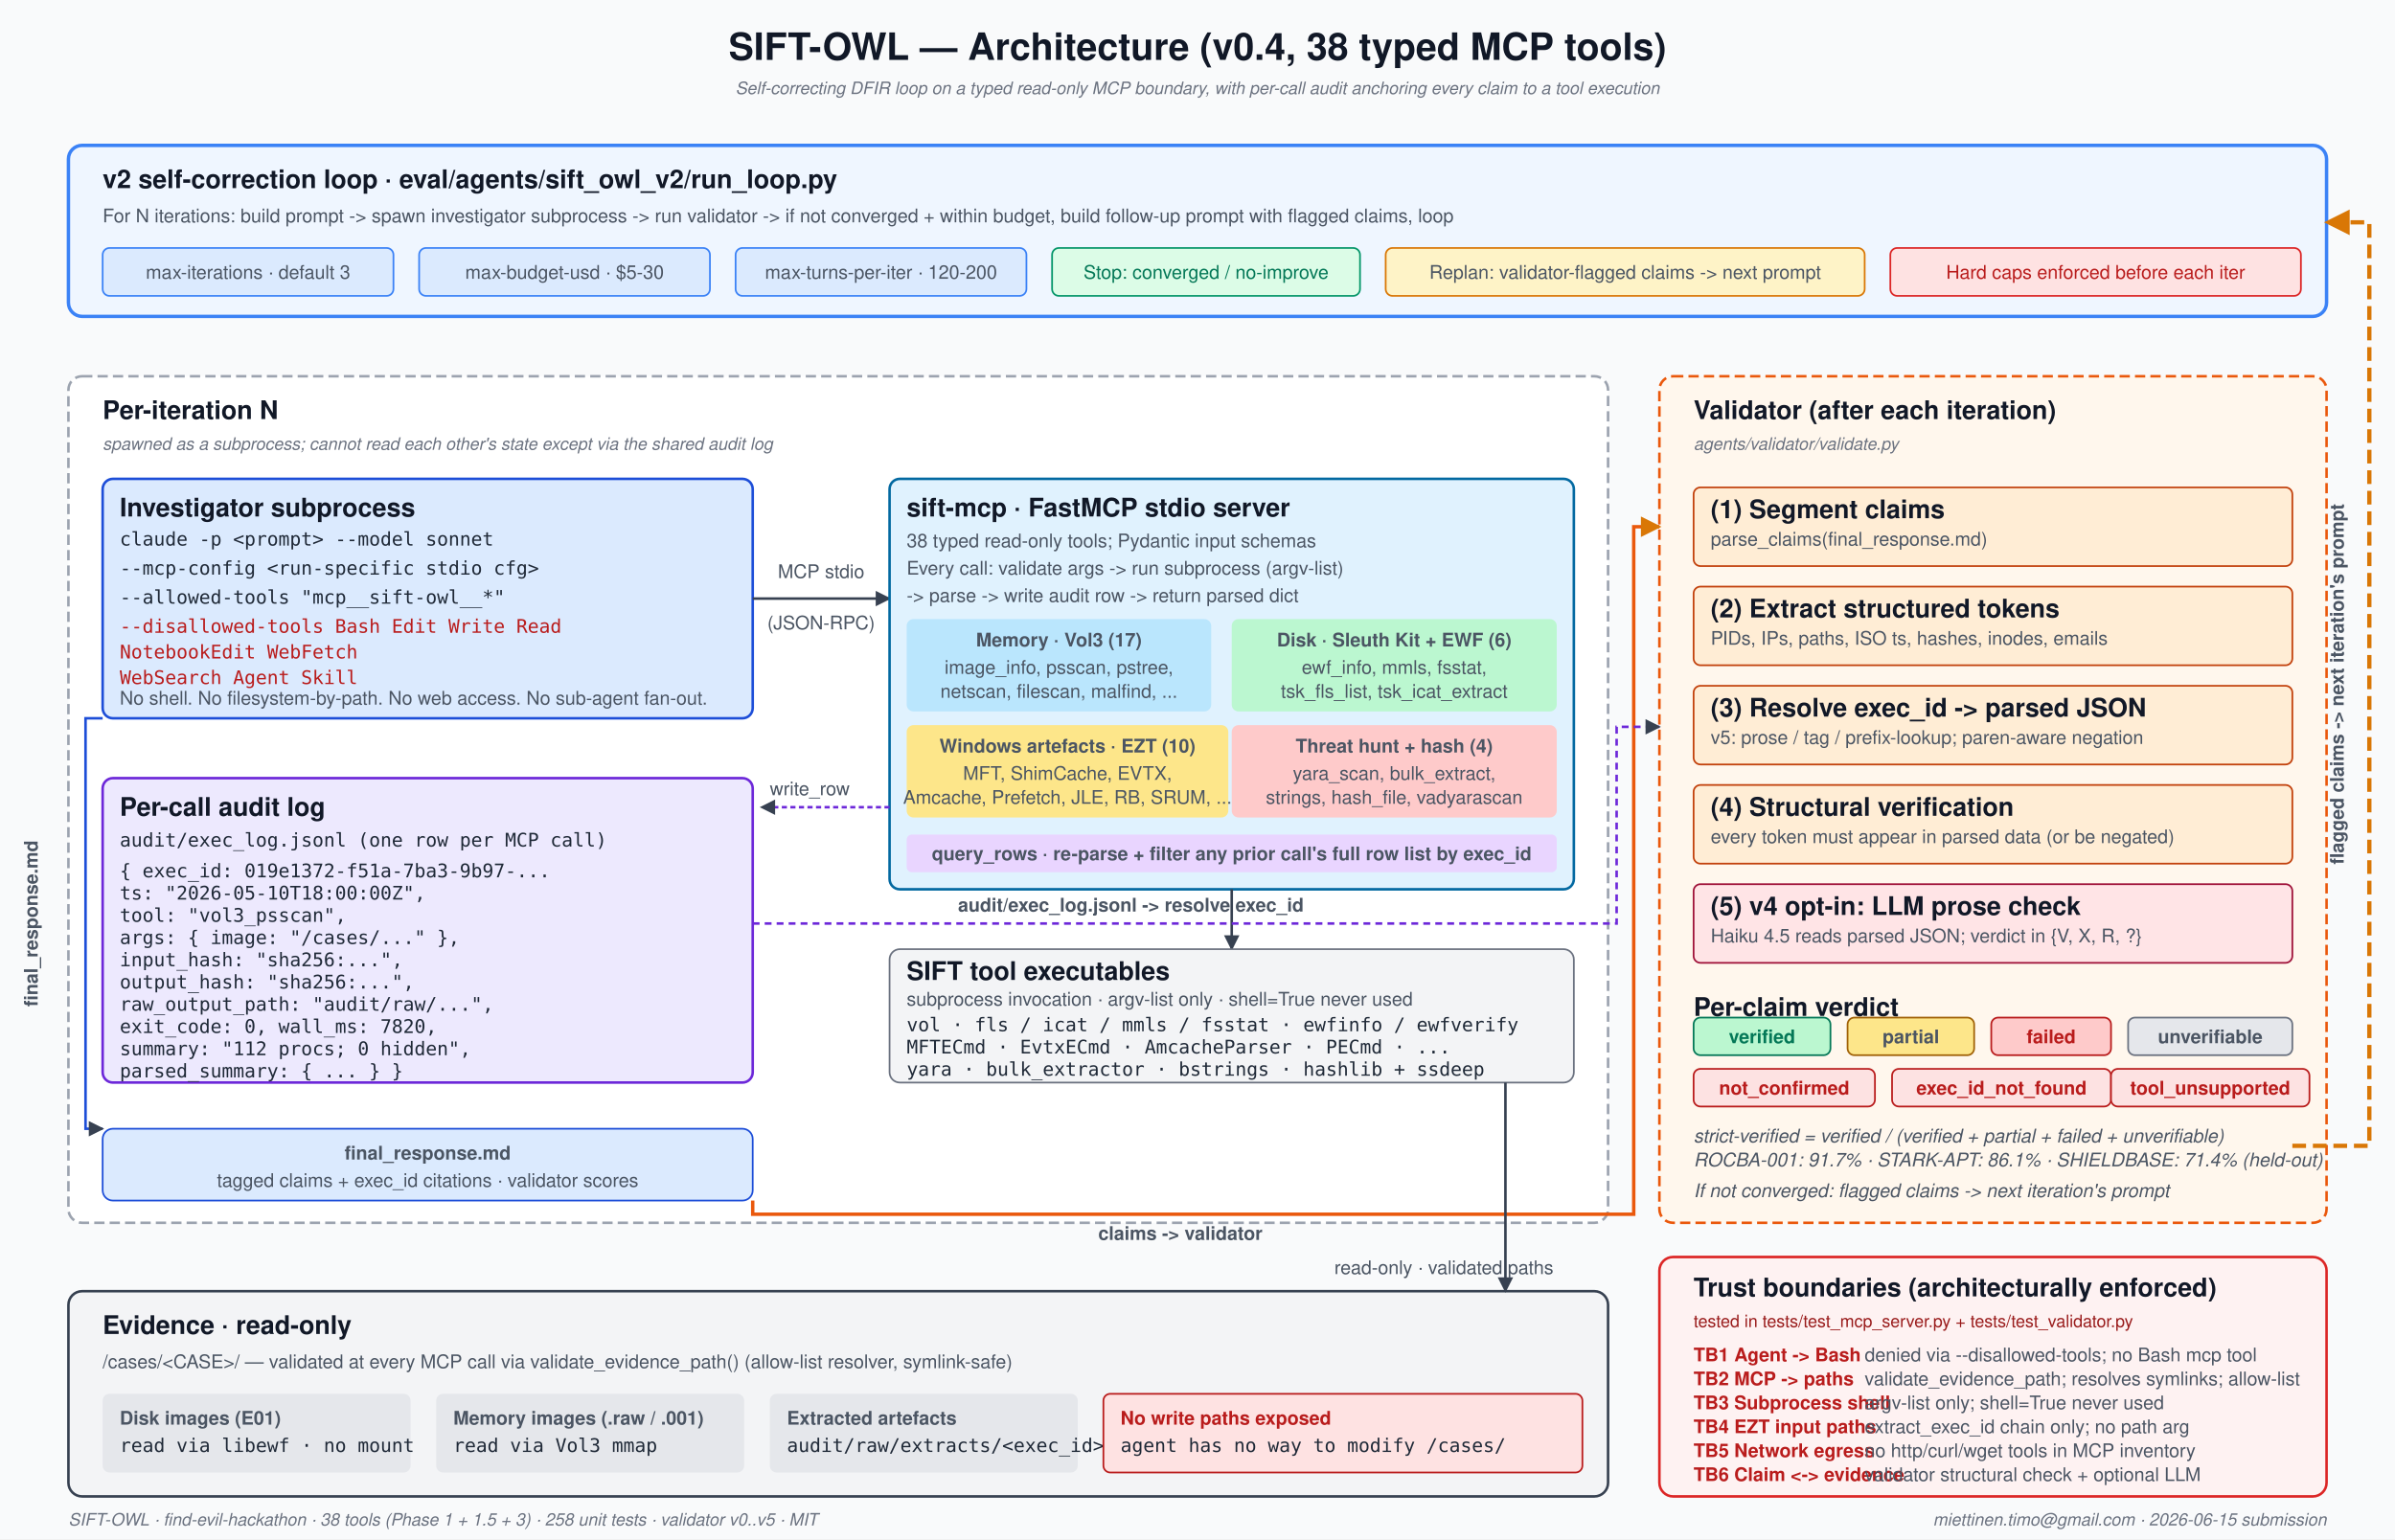
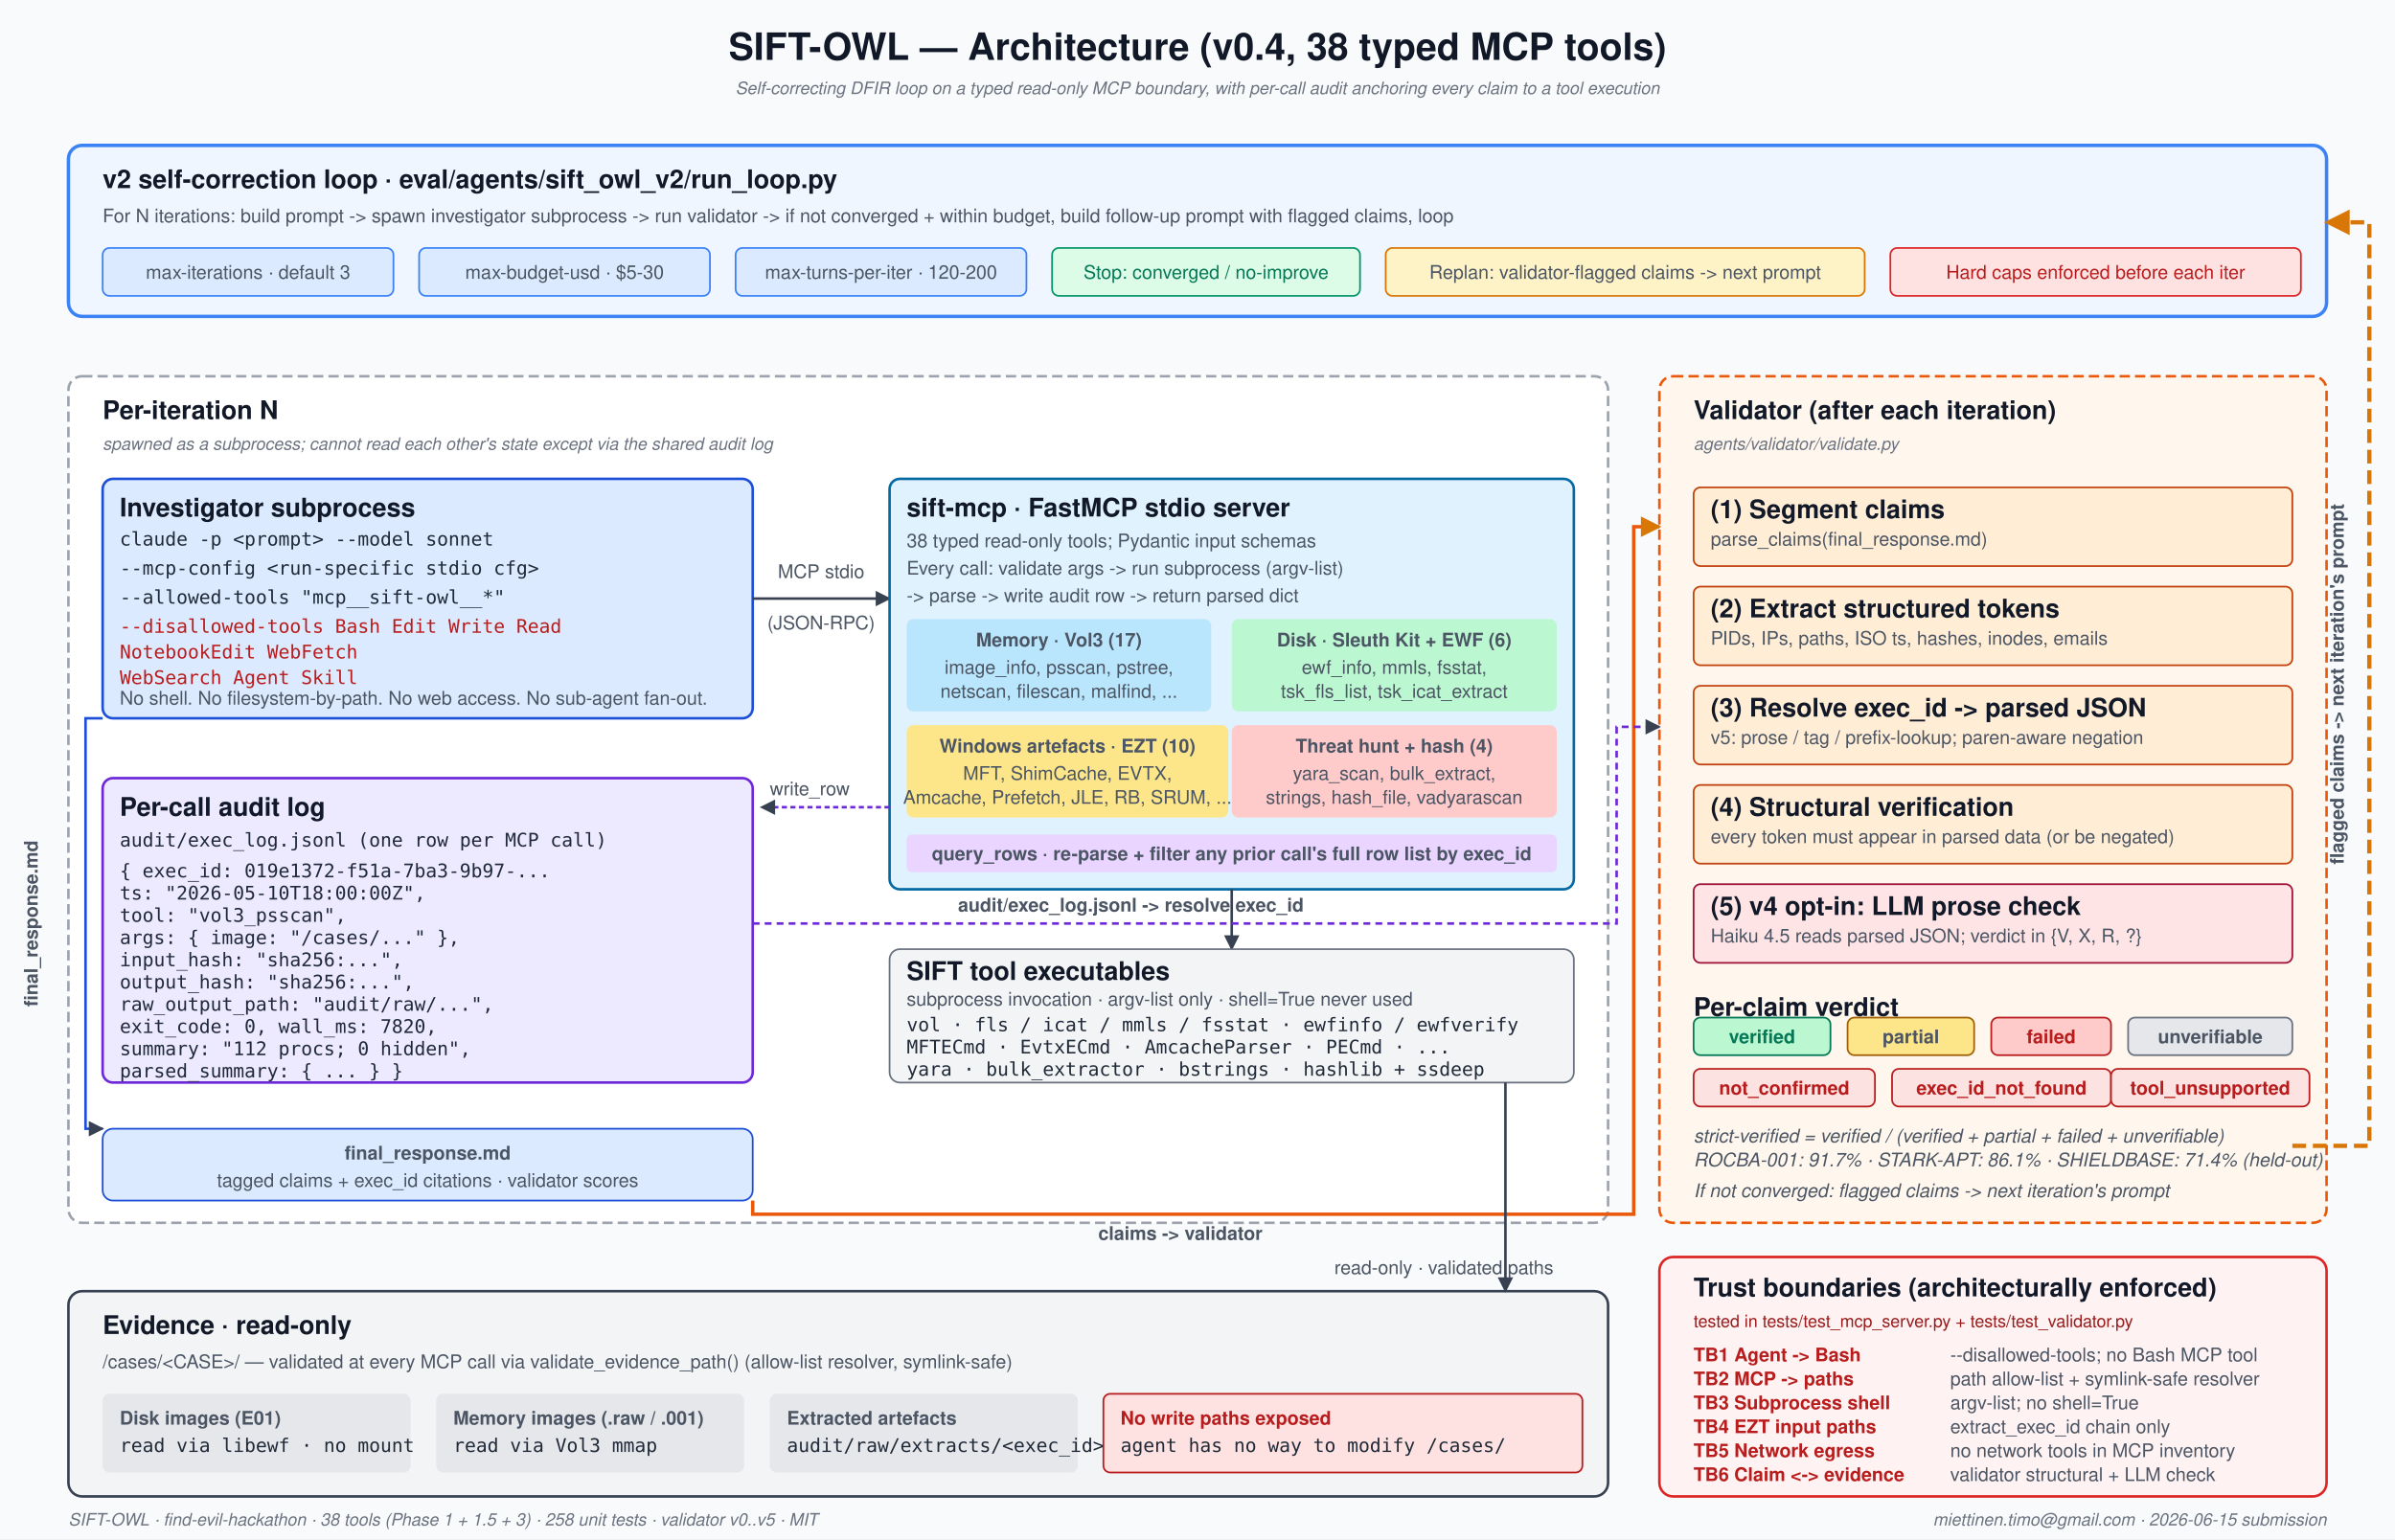
<svg xmlns="http://www.w3.org/2000/svg" viewBox="0 0 1400 900" font-family="-apple-system, BlinkMacSystemFont, 'Helvetica Neue', Helvetica, Arial, sans-serif">
  <defs>
    <marker id="arrow" viewBox="0 0 10 10" refX="9" refY="5" markerWidth="6" markerHeight="6" orient="auto-start-reverse">
      <path d="M 0 0 L 10 5 L 0 10 z" fill="#374151" />
    </marker>
    <marker id="arrow-loop" viewBox="0 0 10 10" refX="9" refY="5" markerWidth="6" markerHeight="6" orient="auto-start-reverse">
      <path d="M 0 0 L 10 5 L 0 10 z" fill="#d97706" />
    </marker>
    <marker id="arrow-red" viewBox="0 0 10 10" refX="9" refY="5" markerWidth="6" markerHeight="6" orient="auto-start-reverse">
      <path d="M 0 0 L 10 5 L 0 10 z" fill="#dc2626" />
    </marker>
    <style>
      .h1     { font-size: 22px; font-weight: 700; fill: #111827; }
      .h2     { font-size: 15px; font-weight: 700; fill: #111827; }
      .label  { font-size: 13px; fill: #1f2937; }
      .small  { font-size: 11px; fill: #4b5563; }
      .mono   { font-family: 'SF Mono','Menlo','Consolas',monospace; font-size: 11px; fill: #1f2937; }
      .denied { font-size: 11px; fill: #b91c1c; }
      .ok     { font-size: 11px; fill: #047857; }
      .tb     { font-size: 11px; fill: #b91c1c; font-weight: 700; }
      .tbnote { font-size: 10px; fill: #991b1b; }
      .meta   { font-size: 10px; fill: #6b7280; font-style: italic; }
    </style>
  </defs>
  <rect width="1400" height="900" fill="#f9fafb" />
  <text x="700" y="35" class="h1" text-anchor="middle">SIFT-OWL — Architecture (v0.4, 38 typed MCP tools)</text>
  <text x="700" y="55" class="meta" text-anchor="middle">Self-correcting DFIR loop on a typed read-only MCP boundary, with per-call audit anchoring every claim to a tool execution</text>
  <g>
    <rect x="40" y="85" width="1320" height="100" rx="8" fill="#eff6ff" stroke="#3b82f6" stroke-width="2" />
    <text x="60" y="110" class="h2">v2 self-correction loop  ·  eval/agents/sift_owl_v2/run_loop.py</text>
    <text x="60" y="130" class="small">For N iterations: build prompt -&gt; spawn investigator subprocess -&gt; run validator -&gt; if not converged + within budget, build follow-up prompt with flagged claims, loop</text>
    <g transform="translate(60, 145)">
      <rect width="170" height="28" rx="4" fill="#dbeafe" stroke="#3b82f6" />
      <text x="85" y="18" class="small" text-anchor="middle">max-iterations  ·  default 3</text>
    </g>
    <g transform="translate(245, 145)">
      <rect width="170" height="28" rx="4" fill="#dbeafe" stroke="#3b82f6" />
      <text x="85" y="18" class="small" text-anchor="middle">max-budget-usd  ·  $5-30</text>
    </g>
    <g transform="translate(430, 145)">
      <rect width="170" height="28" rx="4" fill="#dbeafe" stroke="#3b82f6" />
      <text x="85" y="18" class="small" text-anchor="middle">max-turns-per-iter  ·  120-200</text>
    </g>
    <g transform="translate(615, 145)">
      <rect width="180" height="28" rx="4" fill="#dcfce7" stroke="#059669" />
      <text x="90" y="18" class="ok" text-anchor="middle">Stop: converged / no-improve</text>
    </g>
    <g transform="translate(810, 145)">
      <rect width="280" height="28" rx="4" fill="#fef3c7" stroke="#d97706" />
      <text x="140" y="18" class="small" text-anchor="middle" fill="#92400e">Replan: validator-flagged claims -&gt; next prompt</text>
    </g>
    <g transform="translate(1105, 145)">
      <rect width="240" height="28" rx="4" fill="#fee2e2" stroke="#dc2626" />
      <text x="120" y="18" class="denied" text-anchor="middle">Hard caps enforced before each iter</text>
    </g>
  </g>
  <g>
    <rect x="40" y="220" width="900" height="495" rx="8" fill="#ffffff" stroke="#9ca3af" stroke-width="1.5" stroke-dasharray="6 3" />
    <text x="60" y="245" class="h2">Per-iteration N</text>
    <text x="60" y="263" class="meta">spawned as a subprocess; cannot read each other's state except via the shared audit log</text>
    <g>
      <rect x="60" y="280" width="380" height="140" rx="6" fill="#dbeafe" stroke="#1d4ed8" stroke-width="1.5" />
      <text x="70" y="302" class="h2">Investigator subprocess</text>
      <text x="70" y="319" class="mono">claude -p &lt;prompt&gt;  --model sonnet</text>
      <text x="70" y="336" class="mono">  --mcp-config &lt;run-specific stdio cfg&gt;</text>
      <text x="70" y="353" class="mono">  --allowed-tools "mcp__sift-owl__*"</text>
      <text x="70" y="370" class="denied" font-family="'SF Mono','Menlo','Consolas',monospace">  --disallowed-tools Bash Edit Write Read</text>
      <text x="70" y="385" class="denied" font-family="'SF Mono','Menlo','Consolas',monospace">                     NotebookEdit WebFetch</text>
      <text x="70" y="400" class="denied" font-family="'SF Mono','Menlo','Consolas',monospace">                     WebSearch Agent Skill</text>
      <text x="70" y="412" class="small">No shell. No filesystem-by-path. No web access. No sub-agent fan-out.</text>
    </g>
    <path d="M 440 350 L 520 350" stroke="#374151" stroke-width="1.5" fill="none" marker-end="url(#arrow)" />
    <text x="480" y="338" class="small" text-anchor="middle">MCP stdio</text>
    <text x="480" y="368" class="small" text-anchor="middle">(JSON-RPC)</text>
    <g>
      <rect x="520" y="280" width="400" height="240" rx="6" fill="#e0f2fe" stroke="#0369a1" stroke-width="1.5" />
      <text x="530" y="302" class="h2">sift-mcp  ·  FastMCP stdio server</text>
      <text x="530" y="320" class="small">38 typed read-only tools; Pydantic input schemas</text>
      <text x="530" y="336" class="small">Every call: validate args -&gt; run subprocess (argv-list)</text>
      <text x="530" y="352" class="small">-&gt; parse -&gt; write audit row -&gt; return parsed dict</text>
      <g>
        <rect x="530" y="362" width="178" height="54" rx="4" fill="#bae6fd" />
        <text x="619" y="378" class="small" text-anchor="middle" font-weight="700">Memory · Vol3 (17)</text>
        <text x="619" y="394" class="small" text-anchor="middle">image_info, psscan, pstree,</text>
        <text x="619" y="408" class="small" text-anchor="middle" font-size="10">netscan, filescan, malfind, ...</text>
      </g>
      <g>
        <rect x="720" y="362" width="190" height="54" rx="4" fill="#bbf7d0" />
        <text x="815" y="378" class="small" text-anchor="middle" font-weight="700">Disk · Sleuth Kit + EWF (6)</text>
        <text x="815" y="394" class="small" text-anchor="middle">ewf_info, mmls, fsstat,</text>
        <text x="815" y="408" class="small" text-anchor="middle" font-size="10">tsk_fls_list, tsk_icat_extract</text>
      </g>
      <g>
        <rect x="530" y="424" width="188" height="54" rx="4" fill="#fde68a" />
        <text x="624" y="440" class="small" text-anchor="middle" font-weight="700">Windows artefacts · EZT (10)</text>
        <text x="624" y="456" class="small" text-anchor="middle">MFT, ShimCache, EVTX,</text>
        <text x="624" y="470" class="small" text-anchor="middle" font-size="10">Amcache, Prefetch, JLE, RB, SRUM, ...</text>
      </g>
      <g>
        <rect x="720" y="424" width="190" height="54" rx="4" fill="#fecaca" />
        <text x="815" y="440" class="small" text-anchor="middle" font-weight="700">Threat hunt + hash (4)</text>
        <text x="815" y="456" class="small" text-anchor="middle">yara_scan, bulk_extract,</text>
        <text x="815" y="470" class="small" text-anchor="middle" font-size="10">strings, hash_file, vadyarascan</text>
      </g>
      <g>
        <rect x="530" y="488" width="380" height="22" rx="3" fill="#e9d5ff" />
        <text x="720" y="503" class="small" text-anchor="middle" font-weight="700">query_rows  ·  re-parse + filter any prior call's full row list by exec_id</text>
      </g>
    </g>
    <path d="M 720 520 L 720 555" stroke="#374151" stroke-width="1.5" fill="none" marker-end="url(#arrow)" />
    <g>
      <rect x="520" y="555" width="400" height="78" rx="6" fill="#f3f4f6" stroke="#6b7280" stroke-width="1" />
      <text x="530" y="573" class="h2">SIFT tool executables</text>
      <text x="530" y="588" class="small" fill="#6b7280">subprocess invocation  ·  argv-list only  ·  shell=True never used</text>
      <text x="530" y="603" class="mono">vol  ·  fls / icat / mmls / fsstat  ·  ewfinfo / ewfverify</text>
      <text x="530" y="616" class="mono">MFTECmd  ·  EvtxECmd  ·  AmcacheParser  ·  PECmd  ·  ...</text>
      <text x="530" y="629" class="mono">yara  ·  bulk_extractor  ·  bstrings  ·  hashlib + ssdeep</text>
    </g>
    <g>
      <rect x="60" y="455" width="380" height="178" rx="6" fill="#ede9fe" stroke="#6d28d9" stroke-width="1.5" />
      <text x="70" y="477" class="h2">Per-call audit log</text>
      <text x="70" y="495" class="mono">audit/exec_log.jsonl  (one row per MCP call)</text>
      <text x="70" y="513" class="mono" font-size="10">{ exec_id: 019e1372-f51a-7ba3-9b97-...</text>
      <text x="70" y="526" class="mono" font-size="10">  ts: "2026-05-10T18:00:00Z",</text>
      <text x="70" y="539" class="mono" font-size="10">  tool: "vol3_psscan",</text>
      <text x="70" y="552" class="mono" font-size="10">  args: { image: "/cases/..." },</text>
      <text x="70" y="565" class="mono" font-size="10">  input_hash:  "sha256:...",</text>
      <text x="70" y="578" class="mono" font-size="10">  output_hash: "sha256:...",</text>
      <text x="70" y="591" class="mono" font-size="10">  raw_output_path: "audit/raw/...",</text>
      <text x="70" y="604" class="mono" font-size="10">  exit_code: 0, wall_ms: 7820,</text>
      <text x="70" y="617" class="mono" font-size="10">  summary: "112 procs; 0 hidden",</text>
      <text x="70" y="630" class="mono" font-size="10">  parsed_summary: { ... } }</text>
    </g>
    <path d="M 520 472 L 445 472" stroke="#6d28d9" stroke-width="1.5" fill="none" marker-end="url(#arrow)" stroke-dasharray="3 2" />
    <text x="450" y="465" class="small" fill="#6d28d9">write_row</text>
    <path d="M 60 420 L 50 420 L 50 660 L 60 660" stroke="#1d4ed8" stroke-width="1.5" fill="none" marker-end="url(#arrow)" />
    <text x="22" y="540" class="small" fill="#1d4ed8" font-weight="700" transform="rotate(-90 22 540)" text-anchor="middle">final_response.md</text>
  </g>
  <g>
    <rect x="60" y="660" width="380" height="42" rx="6" fill="#dbeafe" stroke="#1d4ed8" />
    <text x="250" y="678" class="small" text-anchor="middle" font-weight="700">final_response.md</text>
    <text x="250" y="694" class="small" text-anchor="middle">tagged claims + exec_id citations  ·  validator scores</text>
  </g>
  <g>
    <rect x="970" y="220" width="390" height="495" rx="8" fill="#fff7ed" stroke="#ea580c" stroke-width="1.5" stroke-dasharray="6 3" />
    <text x="990" y="245" class="h2">Validator (after each iteration)</text>
    <text x="990" y="263" class="meta">agents/validator/validate.py</text>
    <g transform="translate(990, 285)">
      <rect width="350" height="46" rx="4" fill="#ffedd5" stroke="#c2410c" />
      <text x="10" y="18" class="h2" font-size="13">(1) Segment claims</text>
      <text x="10" y="34" class="small">parse_claims(final_response.md)</text>
    </g>
    <g transform="translate(990, 343)">
      <rect width="350" height="46" rx="4" fill="#ffedd5" stroke="#c2410c" />
      <text x="10" y="18" class="h2" font-size="13">(2) Extract structured tokens</text>
      <text x="10" y="34" class="small">PIDs, IPs, paths, ISO ts, hashes, inodes, emails</text>
    </g>
    <g transform="translate(990, 401)">
      <rect width="350" height="46" rx="4" fill="#ffedd5" stroke="#c2410c" />
      <text x="10" y="18" class="h2" font-size="13">(3) Resolve exec_id -&gt; parsed JSON</text>
      <text x="10" y="34" class="small">v5: prose / tag / prefix-lookup; paren-aware negation</text>
    </g>
    <g transform="translate(990, 459)">
      <rect width="350" height="46" rx="4" fill="#ffedd5" stroke="#c2410c" />
      <text x="10" y="18" class="h2" font-size="13">(4) Structural verification</text>
      <text x="10" y="34" class="small">every token must appear in parsed data (or be negated)</text>
    </g>
    <g transform="translate(990, 517)">
      <rect width="350" height="46" rx="4" fill="#ffe4e6" stroke="#9f1239" />
      <text x="10" y="18" class="h2" font-size="13">(5) v4 opt-in: LLM prose check</text>
      <text x="10" y="34" class="small">Haiku 4.5 reads parsed JSON; verdict in {V, X, R, ?}</text>
    </g>
    <g transform="translate(990, 580)">
      <text x="0" y="14" class="h2" font-size="13">Per-claim verdict</text>
    </g>
    <g transform="translate(990, 595)">
      <rect width="80" height="22" rx="4" fill="#bbf7d0" stroke="#047857" />
      <text x="40" y="15" class="ok" text-anchor="middle" font-weight="700">verified</text>
    </g>
    <g transform="translate(1080, 595)">
      <rect width="74" height="22" rx="4" fill="#fde68a" stroke="#a16207" />
      <text x="37" y="15" class="small" text-anchor="middle" font-weight="700">partial</text>
    </g>
    <g transform="translate(1164, 595)">
      <rect width="70" height="22" rx="4" fill="#fecaca" stroke="#b91c1c" />
      <text x="35" y="15" class="denied" text-anchor="middle" font-weight="700">failed</text>
    </g>
    <g transform="translate(1244, 595)">
      <rect width="96" height="22" rx="4" fill="#e5e7eb" stroke="#6b7280" />
      <text x="48" y="15" class="small" text-anchor="middle" font-weight="700">unverifiable</text>
    </g>
    <g transform="translate(990, 625)">
      <rect width="106" height="22" rx="4" fill="#fde2e2" stroke="#b91c1c" />
      <text x="53" y="15" class="denied" text-anchor="middle" font-weight="700">not_confirmed</text>
    </g>
    <g transform="translate(1106, 625)">
      <rect width="128" height="22" rx="4" fill="#fde2e2" stroke="#b91c1c" />
      <text x="64" y="15" class="denied" text-anchor="middle" font-weight="700">exec_id_not_found</text>
    </g>
    <g transform="translate(1234, 625)">
      <rect width="116" height="22" rx="4" fill="#fde2e2" stroke="#b91c1c" />
      <text x="58" y="15" class="denied" text-anchor="middle" font-weight="700">tool_unsupported</text>
    </g>
    <text x="990" y="668" class="small" font-style="italic" fill="#6b7280">strict-verified = verified / (verified + partial + failed + unverifiable)</text>
    <text x="990" y="682" class="small" font-style="italic" fill="#6b7280">ROCBA-001: 91.7%  ·  STARK-APT: 86.1%  ·  SHIELDBASE: 71.4% (held-out)</text>
    <text x="990" y="700" class="small" font-style="italic" fill="#ea580c">If not converged: flagged claims -&gt; next iteration's prompt</text>
  </g>
  <path d="M 440 702 L 440 710 L 955 710 L 955 308 L 970 308" stroke="#ea580c" stroke-width="2" fill="none" marker-end="url(#arrow-loop)" />
  <text x="690" y="725" class="small" fill="#ea580c" font-weight="700" text-anchor="middle">claims  -&gt;  validator</text>
  <path d="M 440 540 L 945 540 L 945 425 L 970 425" stroke="#6d28d9" stroke-width="1.5" fill="none" stroke-dasharray="4 3" marker-end="url(#arrow)" />
  <text x="560" y="533" class="small" fill="#6d28d9" font-weight="700">audit/exec_log.jsonl  -&gt;  resolve exec_id</text>
  <g>
    <rect x="40" y="755" width="900" height="120" rx="8" fill="#f3f4f6" stroke="#374151" stroke-width="1.5" />
    <text x="60" y="780" class="h2">Evidence  ·  read-only</text>
    <text x="60" y="800" class="small">/cases/&lt;CASE&gt;/  —  validated at every MCP call via validate_evidence_path() (allow-list resolver, symlink-safe)</text>
    <g transform="translate(60, 815)">
      <rect width="180" height="46" rx="4" fill="#e5e7eb" />
      <text x="10" y="18" class="small" font-weight="700">Disk images (E01)</text>
      <text x="10" y="34" class="mono" font-size="10">  read via libewf  ·  no mount</text>
    </g>
    <g transform="translate(255, 815)">
      <rect width="180" height="46" rx="4" fill="#e5e7eb" />
      <text x="10" y="18" class="small" font-weight="700">Memory images (.raw / .001)</text>
      <text x="10" y="34" class="mono" font-size="10">  read via Vol3 mmap</text>
    </g>
    <g transform="translate(450, 815)">
      <rect width="180" height="46" rx="4" fill="#e5e7eb" />
      <text x="10" y="18" class="small" font-weight="700">Extracted artefacts</text>
      <text x="10" y="34" class="mono" font-size="10">  audit/raw/extracts/&lt;exec_id&gt;.bin</text>
    </g>
    <g transform="translate(645, 815)">
      <rect width="280" height="46" rx="4" fill="#fee2e2" stroke="#b91c1c" />
      <text x="10" y="18" class="denied" font-weight="700">No write paths exposed</text>
      <text x="10" y="34" class="mono" font-size="10">  agent has no way to modify /cases/</text>
    </g>
  </g>
  <path d="M 880 633 L 880 755" stroke="#374151" stroke-width="1.5" fill="none" marker-end="url(#arrow)" />
  <text x="780" y="745" class="small">read-only  ·  validated paths</text>
  <g>
    <rect x="970" y="735" width="390" height="140" rx="8" fill="#fef2f2" stroke="#dc2626" stroke-width="1.5" />
    <text x="990" y="758" class="h2">Trust boundaries (architecturally enforced)</text>
    <text x="990" y="776" class="tbnote">tested in tests/test_mcp_server.py + tests/test_validator.py</text>
    <text x="990" y="796" class="tb">TB1  Agent -&gt; Bash</text>
-     <text x="1090" y="796" class="small" fill="#7f1d1d">denied via --disallowed-tools; no Bash mcp tool</text>
+     <text x="1140" y="796" class="small" fill="#7f1d1d">--disallowed-tools; no Bash MCP tool</text>
    <text x="990" y="810" class="tb">TB2  MCP -&gt; paths</text>
-     <text x="1090" y="810" class="small" fill="#7f1d1d">validate_evidence_path; resolves symlinks; allow-list</text>
+     <text x="1140" y="810" class="small" fill="#7f1d1d">path allow-list + symlink-safe resolver</text>
    <text x="990" y="824" class="tb">TB3  Subprocess shell</text>
-     <text x="1090" y="824" class="small" fill="#7f1d1d">argv-list only; shell=True never used</text>
+     <text x="1140" y="824" class="small" fill="#7f1d1d">argv-list; no shell=True</text>
    <text x="990" y="838" class="tb">TB4  EZT input paths</text>
-     <text x="1090" y="838" class="small" fill="#7f1d1d">extract_exec_id chain only; no path arg</text>
+     <text x="1140" y="838" class="small" fill="#7f1d1d">extract_exec_id chain only</text>
    <text x="990" y="852" class="tb">TB5  Network egress</text>
-     <text x="1090" y="852" class="small" fill="#7f1d1d">no http/curl/wget tools in MCP inventory</text>
+     <text x="1140" y="852" class="small" fill="#7f1d1d">no network tools in MCP inventory</text>
    <text x="990" y="866" class="tb">TB6  Claim &lt;-&gt; evidence</text>
-     <text x="1090" y="866" class="small" fill="#7f1d1d">validator structural check + optional LLM</text>
+     <text x="1140" y="866" class="small" fill="#7f1d1d">validator structural + LLM check</text>
  </g>
  <g>
    <path d="M 1340 670 L 1385 670 L 1385 130 L 1360 130" stroke="#d97706" stroke-width="2.5" fill="none" stroke-dasharray="8 4" marker-end="url(#arrow-loop)" />
    <text x="1370" y="400" class="small" fill="#d97706" font-weight="700" transform="rotate(-90 1370 400)" text-anchor="middle">flagged claims -&gt; next iteration's prompt</text>
  </g>
  <text x="40" y="892" class="meta">
    SIFT-OWL · find-evil-hackathon · 38 tools (Phase 1 + 1.5 + 3) · 258 unit tests · validator v0..v5 · MIT
  </text>
  <text x="1360" y="892" class="meta" text-anchor="end">
    miettinen.timo@gmail.com  ·  2026-06-15 submission
  </text>
</svg>
